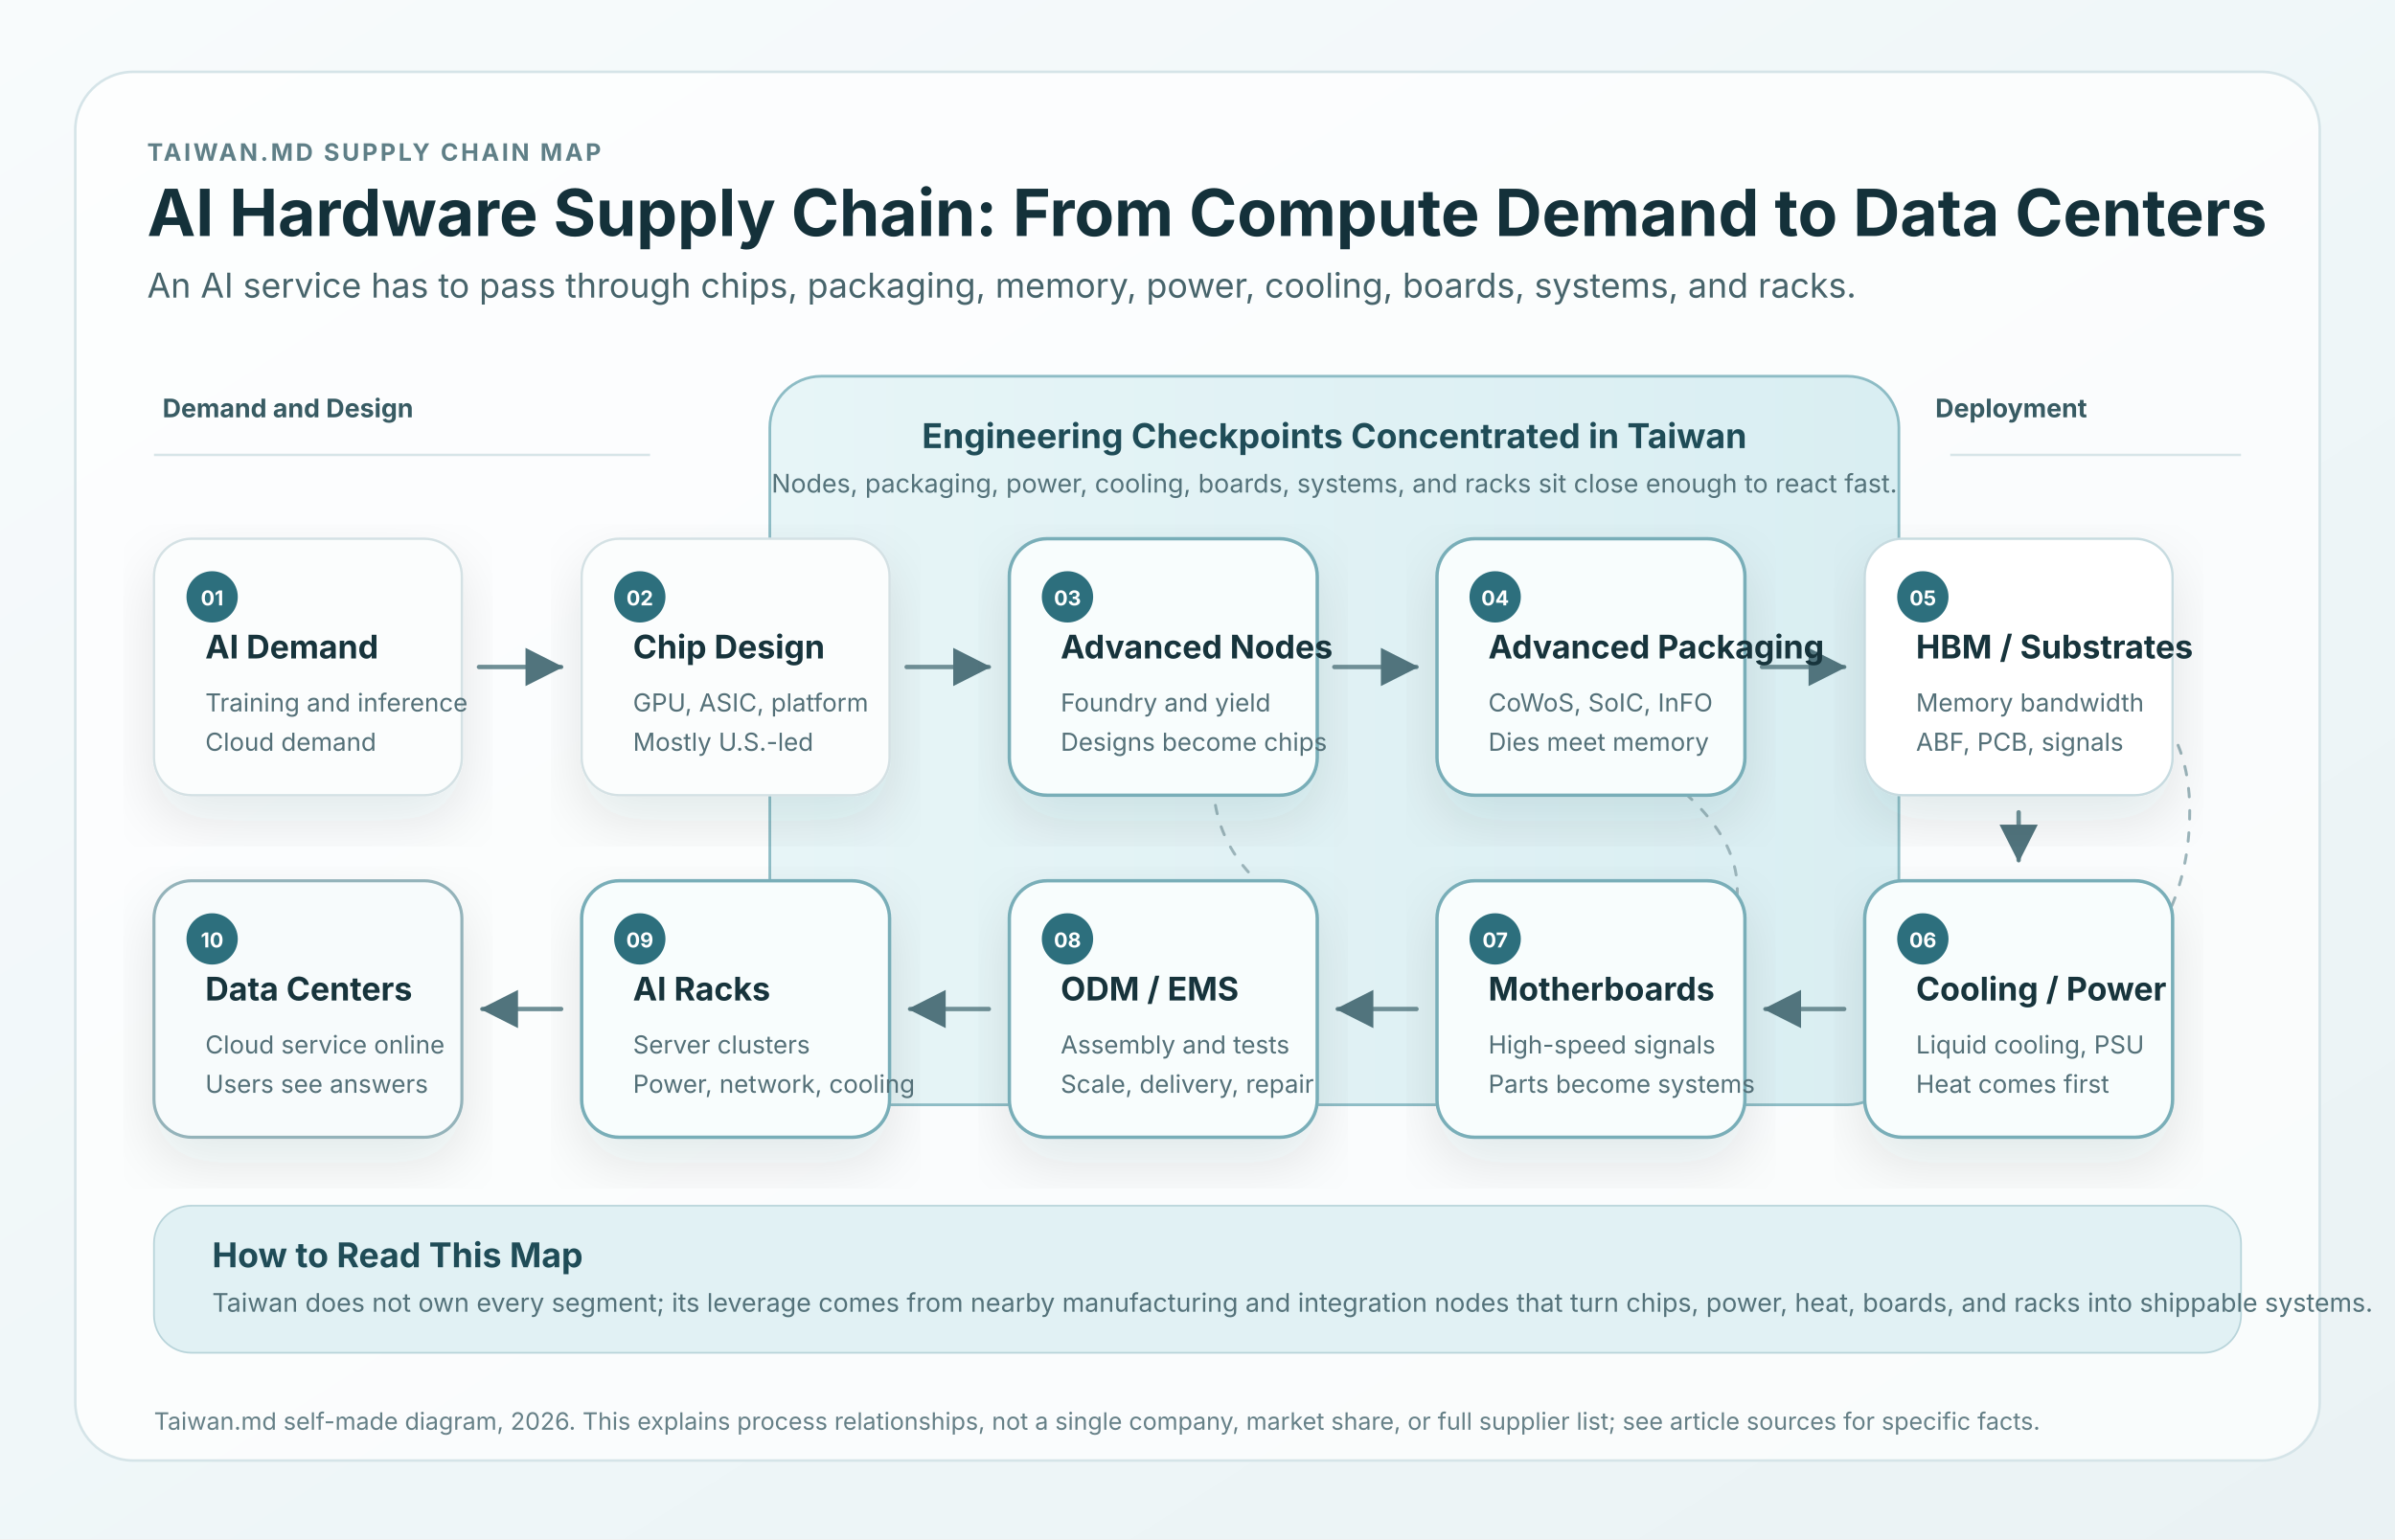
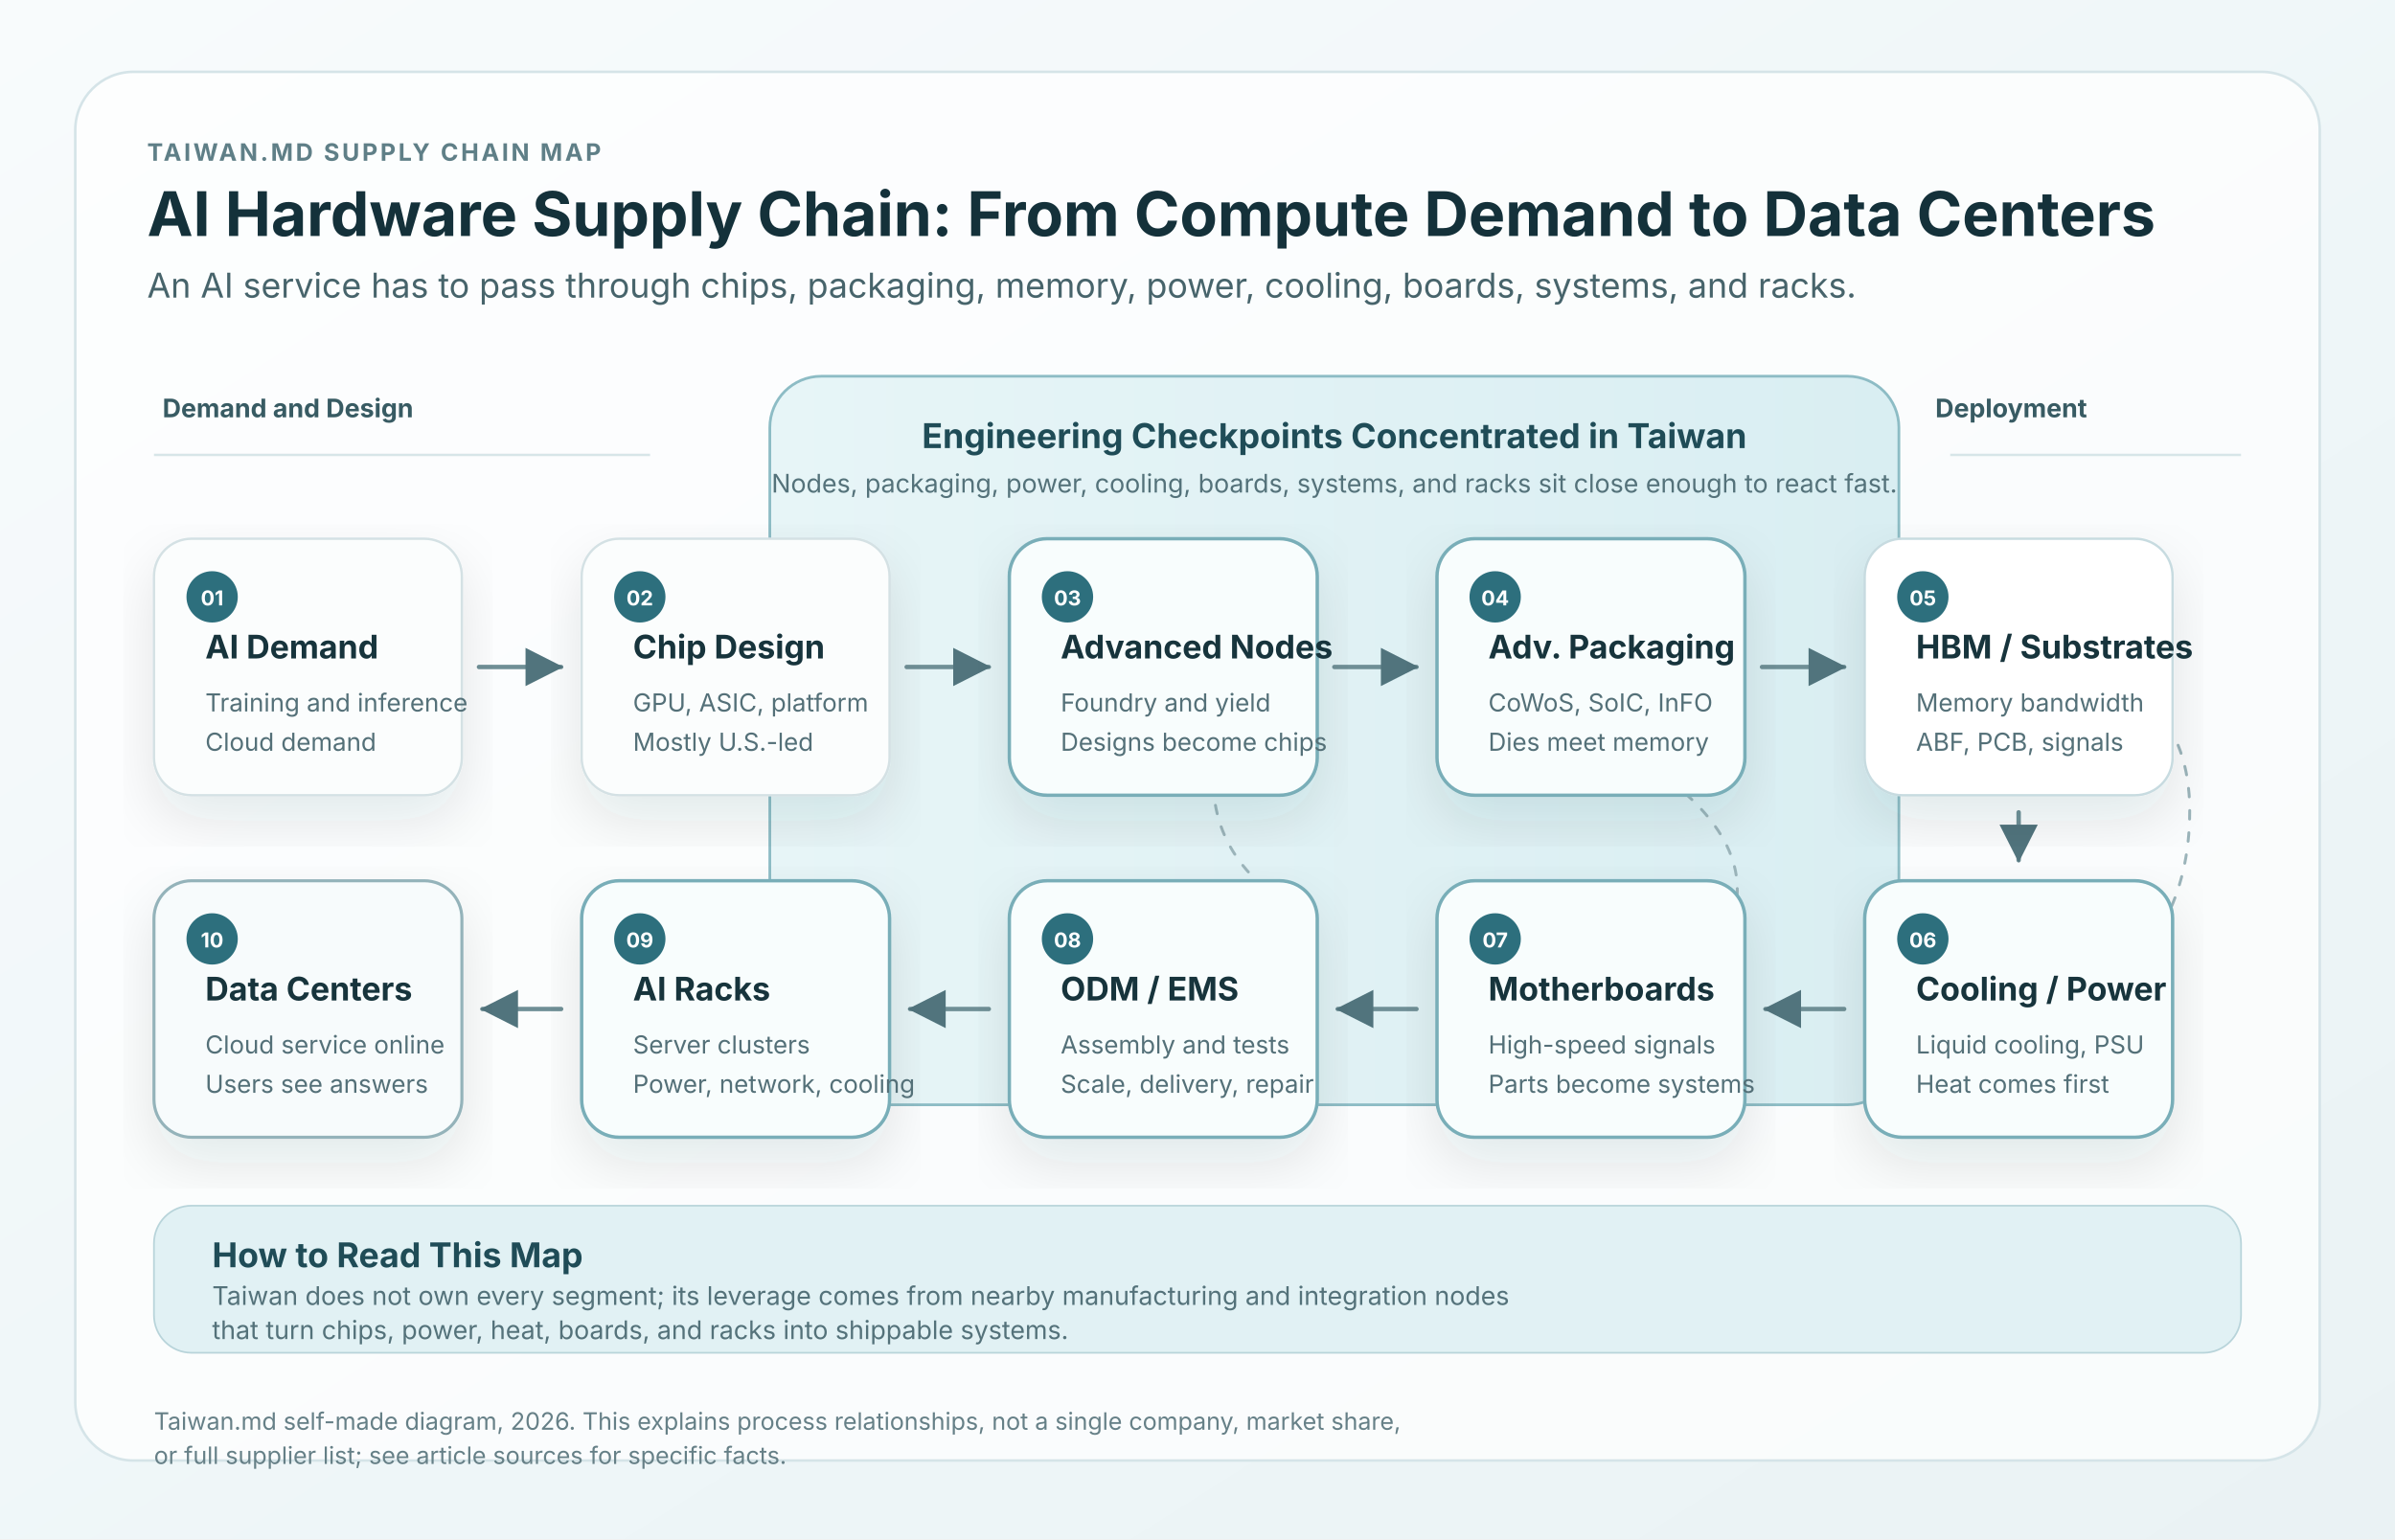
<svg xmlns="http://www.w3.org/2000/svg" width="1400" height="900" viewBox="0 0 1400 900" role="img" aria-labelledby="title desc">
  <defs>
    <linearGradient id="paper" x1="0" x2="1" y1="0" y2="1">
      <stop offset="0%" stop-color="#f8fbfc" />
      <stop offset="58%" stop-color="#eef6f8" />
      <stop offset="100%" stop-color="#eaf2f4" />
    </linearGradient>
    <linearGradient id="taiwanBand" x1="0" x2="1" y1="0" y2="0">
      <stop offset="0%" stop-color="#e7f5f7" />
      <stop offset="100%" stop-color="#d9eef2" />
    </linearGradient>
    <filter id="softShadow" x="-10%" y="-15%" width="120%" height="135%">
      <feDropShadow dx="0" dy="14" stdDeviation="16" flood-color="#0f2f3a" flood-opacity="0.10" />
    </filter>
    <marker id="arrow" markerWidth="13" markerHeight="13" refX="10" refY="6.5" orient="auto" markerUnits="strokeWidth">
      <path d="M2,2.2 L10.5,6.5 L2,10.8 Z" fill="#51747d" />
    </marker>
    <style>
      .bg { fill: url(#paper); }
      .frame { fill: rgba(255,255,255,0.72); stroke: #d5e4e8; stroke-width: 1.5; }
-       .title { font: 700 38px -apple-system, BlinkMacSystemFont, "Noto Sans TC", "PingFang TC", "Microsoft JhengHei", sans-serif; fill: #14313a; }
+       .title { font: 700 36px -apple-system, BlinkMacSystemFont, "Noto Sans TC", "PingFang TC", "Microsoft JhengHei", sans-serif; fill: #14313a; }
      .subtitle { font: 400 20px -apple-system, BlinkMacSystemFont, "Noto Sans TC", "PingFang TC", "Microsoft JhengHei", sans-serif; fill: #47646b; }
      .eyebrow { font: 700 14px -apple-system, BlinkMacSystemFont, "Noto Sans TC", "PingFang TC", "Microsoft JhengHei", sans-serif; fill: #5f7f87; letter-spacing: 1.5px; }
      .band-title { font: 700 20px -apple-system, BlinkMacSystemFont, "Noto Sans TC", "PingFang TC", "Microsoft JhengHei", sans-serif; fill: #1f4c57; }
      .band-note { font: 400 15px -apple-system, BlinkMacSystemFont, "Noto Sans TC", "PingFang TC", "Microsoft JhengHei", sans-serif; fill: #54727a; }
      .node-title { font: 700 19px -apple-system, BlinkMacSystemFont, "Noto Sans TC", "PingFang TC", "Microsoft JhengHei", sans-serif; fill: #17343c; }
      .node-note { font: 400 14.5px -apple-system, BlinkMacSystemFont, "Noto Sans TC", "PingFang TC", "Microsoft JhengHei", sans-serif; fill: #547078; }
      .node-num { font: 700 12px -apple-system, BlinkMacSystemFont, "Noto Sans TC", "PingFang TC", "Microsoft JhengHei", sans-serif; fill: #ffffff; }
      .section-label { font: 700 15px -apple-system, BlinkMacSystemFont, "Noto Sans TC", "PingFang TC", "Microsoft JhengHei", sans-serif; fill: #385b63; }
      .small { font: 400 14px -apple-system, BlinkMacSystemFont, "Noto Sans TC", "PingFang TC", "Microsoft JhengHei", sans-serif; fill: #668087; }
      .flow { fill: none; stroke: #6f8f96; stroke-width: 2.6; stroke-linecap: round; stroke-linejoin: round; marker-end: url(#arrow); }
      .branch { fill: none; stroke: #9bb4ba; stroke-width: 1.7; stroke-linecap: round; stroke-dasharray: 5 8; }
      .node { fill: #ffffff; stroke: #c7dbe0; stroke-width: 1.4; filter: url(#softShadow); }
      .node-tw { fill: #f8fdfd; stroke: #79aeb8; stroke-width: 2; filter: url(#softShadow); }
      .node-global { fill: #fbfdfd; stroke: #d4e1e4; stroke-width: 1.4; filter: url(#softShadow); }
      .node-final { fill: #f7fbfc; stroke: #94b3ba; stroke-width: 1.8; filter: url(#softShadow); }
      .pill { fill: #2d6f7d; }
      .pill-soft { fill: #e1f1f4; stroke: #b8d4da; stroke-width: 1; }
      .band { fill: url(#taiwanBand); stroke: #8dbcc5; stroke-width: 1.6; }
      .divider { stroke: #d7e5e8; stroke-width: 1.4; }
    </style>
  </defs>
  <rect class="bg" width="1400" height="900" />
  <rect class="frame" x="44" y="42" width="1312" height="812" rx="34" />
  <text class="eyebrow" x="86" y="94">TAIWAN.MD SUPPLY CHAIN MAP</text>
  <text class="title" x="86" y="138">AI Hardware Supply Chain: From Compute Demand to Data Centers</text>
  <text class="subtitle" x="86" y="174">An AI service has to pass through chips, packaging, memory, power, cooling, boards, systems, and racks.</text>
  <g transform="translate(90 220)">
    <rect class="band" x="360" y="0" width="660" height="426" rx="30" />
    <text class="band-title" x="690" y="42" text-anchor="middle">Engineering Checkpoints Concentrated in Taiwan</text>
    <text class="band-note" x="690" y="68" text-anchor="middle">Nodes, packaging, power, cooling, boards, systems, and racks sit close enough to react fast.</text>
    <text class="section-label" x="5" y="24">Demand and Design</text>
    <line class="divider" x1="0" y1="46" x2="290" y2="46" />
    <text class="section-label" x="1130" y="24" text-anchor="end">Deployment</text>
    <line class="divider" x1="1050" y1="46" x2="1220" y2="46" />
    <path class="flow" d="M190 170 H238" />
    <path class="flow" d="M440 170 H488" />
    <path class="flow" d="M690 170 H738" />
    <path class="flow" d="M940 170 H988" />
    <path class="flow" d="M1090 255 V283" />
    <path class="flow" d="M988 370 H942" />
    <path class="flow" d="M738 370 H692" />
    <path class="flow" d="M488 370 H442" />
    <path class="flow" d="M238 370 H192" />
    <path class="branch" d="M1110 172 C1160 172 1190 202 1190 254 C1190 306 1168 338 1138 364" />
    <path class="branch" d="M620 225 C615 264 635 296 675 316" />
    <path class="branch" d="M875 228 C915 256 934 286 922 320" />
    <g transform="translate(0 95)">
      <rect class="node-global" width="180" height="150" rx="22" />
      <circle class="pill" cx="34" cy="34" r="15" />
      <text class="node-num" x="34" y="39" text-anchor="middle">01</text>
      <text class="node-title" x="30" y="70">AI Demand</text>
      <text class="node-note" x="30" y="101">Training and inference</text>
      <text class="node-note" x="30" y="124">Cloud demand</text>
    </g>
    <g transform="translate(250 95)">
      <rect class="node-global" width="180" height="150" rx="22" />
      <circle class="pill" cx="34" cy="34" r="15" />
      <text class="node-num" x="34" y="39" text-anchor="middle">02</text>
      <text class="node-title" x="30" y="70">Chip Design</text>
      <text class="node-note" x="30" y="101">GPU, ASIC, platform</text>
      <text class="node-note" x="30" y="124">Mostly U.S.-led</text>
    </g>
    <g transform="translate(500 95)">
      <rect class="node-tw" width="180" height="150" rx="22" />
      <circle class="pill" cx="34" cy="34" r="15" />
      <text class="node-num" x="34" y="39" text-anchor="middle">03</text>
      <text class="node-title" x="30" y="70">Advanced Nodes</text>
      <text class="node-note" x="30" y="101">Foundry and yield</text>
      <text class="node-note" x="30" y="124">Designs become chips</text>
    </g>
    <g transform="translate(750 95)">
      <rect class="node-tw" width="180" height="150" rx="22" />
      <circle class="pill" cx="34" cy="34" r="15" />
      <text class="node-num" x="34" y="39" text-anchor="middle">04</text>
-       <text class="node-title" x="30" y="70">Advanced Packaging</text>
+       <text class="node-title" x="30" y="70">Adv. Packaging</text>
      <text class="node-note" x="30" y="101">CoWoS, SoIC, InFO</text>
      <text class="node-note" x="30" y="124">Dies meet memory</text>
    </g>
    <g transform="translate(1000 95)">
      <rect class="node" width="180" height="150" rx="22" />
      <circle class="pill" cx="34" cy="34" r="15" />
      <text class="node-num" x="34" y="39" text-anchor="middle">05</text>
      <text class="node-title" x="30" y="70">HBM / Substrates</text>
      <text class="node-note" x="30" y="101">Memory bandwidth</text>
      <text class="node-note" x="30" y="124">ABF, PCB, signals</text>
    </g>
    <g transform="translate(1000 295)">
      <rect class="node-tw" width="180" height="150" rx="22" />
      <circle class="pill" cx="34" cy="34" r="15" />
      <text class="node-num" x="34" y="39" text-anchor="middle">06</text>
      <text class="node-title" x="30" y="70">Cooling / Power</text>
      <text class="node-note" x="30" y="101">Liquid cooling, PSU</text>
      <text class="node-note" x="30" y="124">Heat comes first</text>
    </g>
    <g transform="translate(750 295)">
      <rect class="node-tw" width="180" height="150" rx="22" />
      <circle class="pill" cx="34" cy="34" r="15" />
      <text class="node-num" x="34" y="39" text-anchor="middle">07</text>
      <text class="node-title" x="30" y="70">Motherboards</text>
      <text class="node-note" x="30" y="101">High-speed signals</text>
      <text class="node-note" x="30" y="124">Parts become systems</text>
    </g>
    <g transform="translate(500 295)">
      <rect class="node-tw" width="180" height="150" rx="22" />
      <circle class="pill" cx="34" cy="34" r="15" />
      <text class="node-num" x="34" y="39" text-anchor="middle">08</text>
      <text class="node-title" x="30" y="70">ODM / EMS</text>
      <text class="node-note" x="30" y="101">Assembly and tests</text>
      <text class="node-note" x="30" y="124">Scale, delivery, repair</text>
    </g>
    <g transform="translate(250 295)">
      <rect class="node-tw" width="180" height="150" rx="22" />
      <circle class="pill" cx="34" cy="34" r="15" />
      <text class="node-num" x="34" y="39" text-anchor="middle">09</text>
      <text class="node-title" x="30" y="70">AI Racks</text>
      <text class="node-note" x="30" y="101">Server clusters</text>
      <text class="node-note" x="30" y="124">Power, network, cooling</text>
    </g>
    <g transform="translate(0 295)">
      <rect class="node-final" width="180" height="150" rx="22" />
      <circle class="pill" cx="34" cy="34" r="15" />
      <text class="node-num" x="34" y="39" text-anchor="middle">10</text>
      <text class="node-title" x="30" y="70">Data Centers</text>
      <text class="node-note" x="30" y="101">Cloud service online</text>
      <text class="node-note" x="30" y="124">Users see answers</text>
    </g>
  </g>
  <g transform="translate(90 705)">
    <rect class="pill-soft" x="0" y="0" width="1220" height="86" rx="22" />
    <text class="band-title" x="34" y="36">How to Read This Map</text>
-     <text class="band-note" x="34" y="62">Taiwan does not own every segment; its leverage comes from nearby manufacturing and integration nodes that turn chips, power, heat, boards, and racks into shippable systems.</text>
+     <text class="band-note" x="34" y="58">Taiwan does not own every segment; its leverage comes from nearby manufacturing and integration nodes</text>
+     <text class="band-note" x="34" y="78">that turn chips, power, heat, boards, and racks into shippable systems.</text>
  </g>
-   <text class="small" x="90" y="836">Taiwan.md self-made diagram, 2026. This explains process relationships, not a single company, market share, or full supplier list; see article sources for specific facts.</text>
+   <text class="small" x="90" y="836">Taiwan.md self-made diagram, 2026. This explains process relationships, not a single company, market share,</text>
+   <text class="small" x="90" y="856">or full supplier list; see article sources for specific facts.</text>
</svg>
